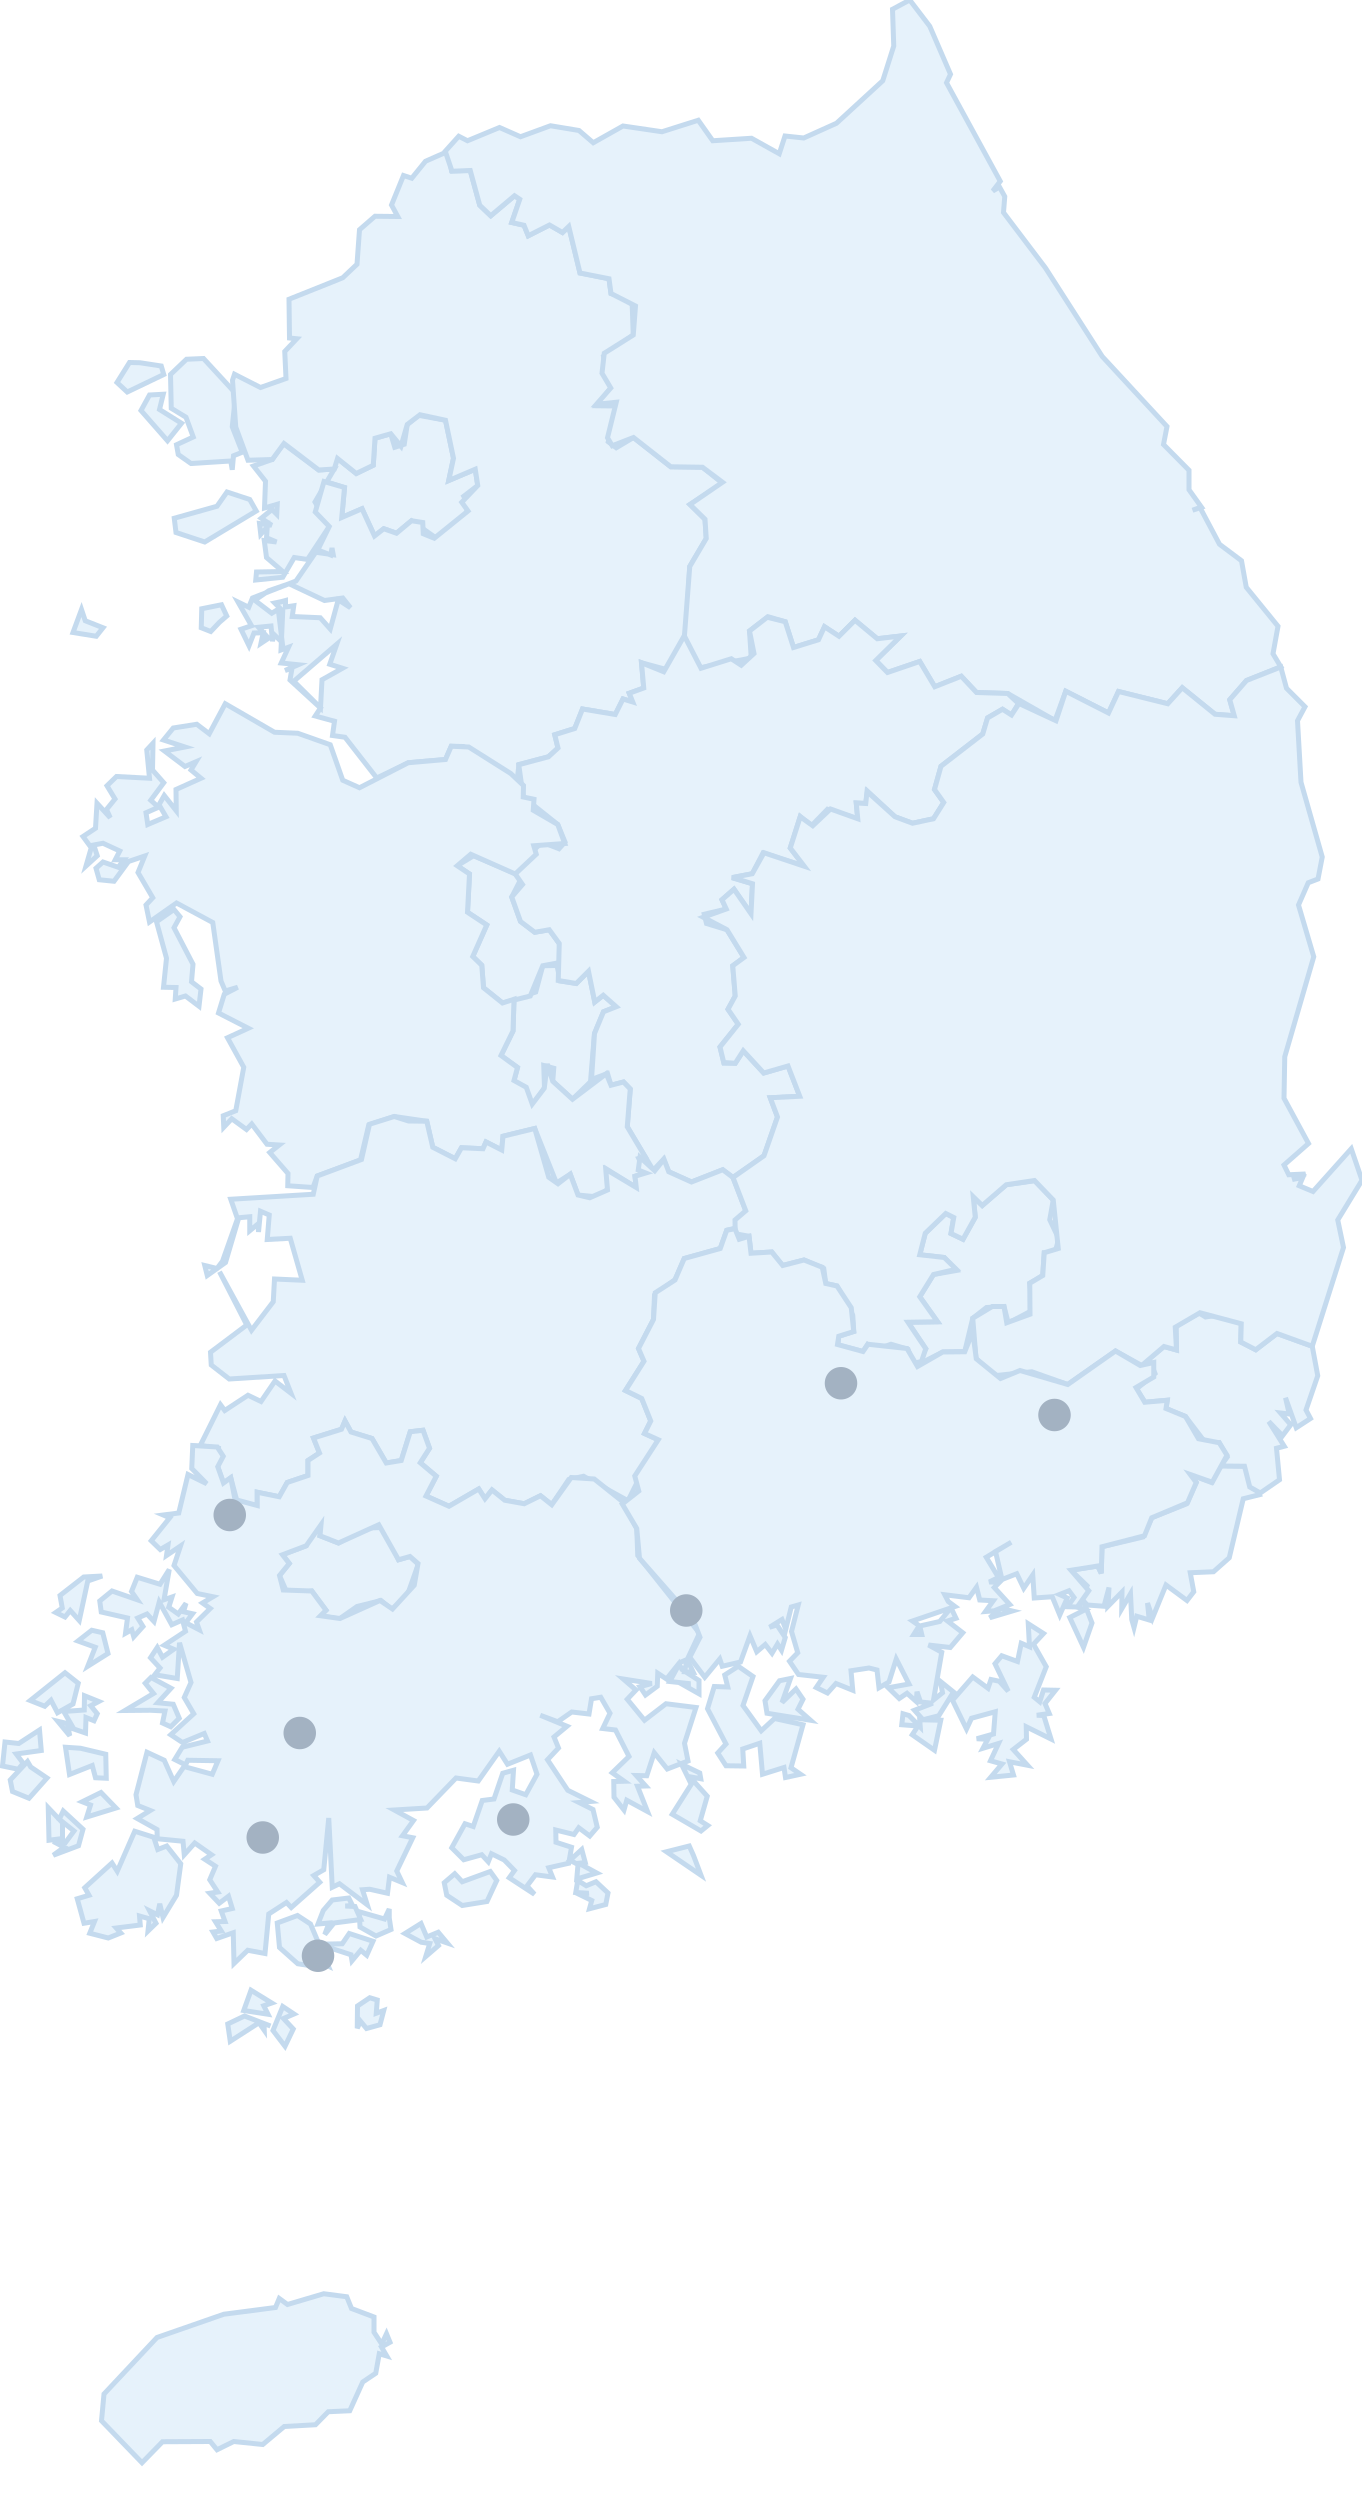
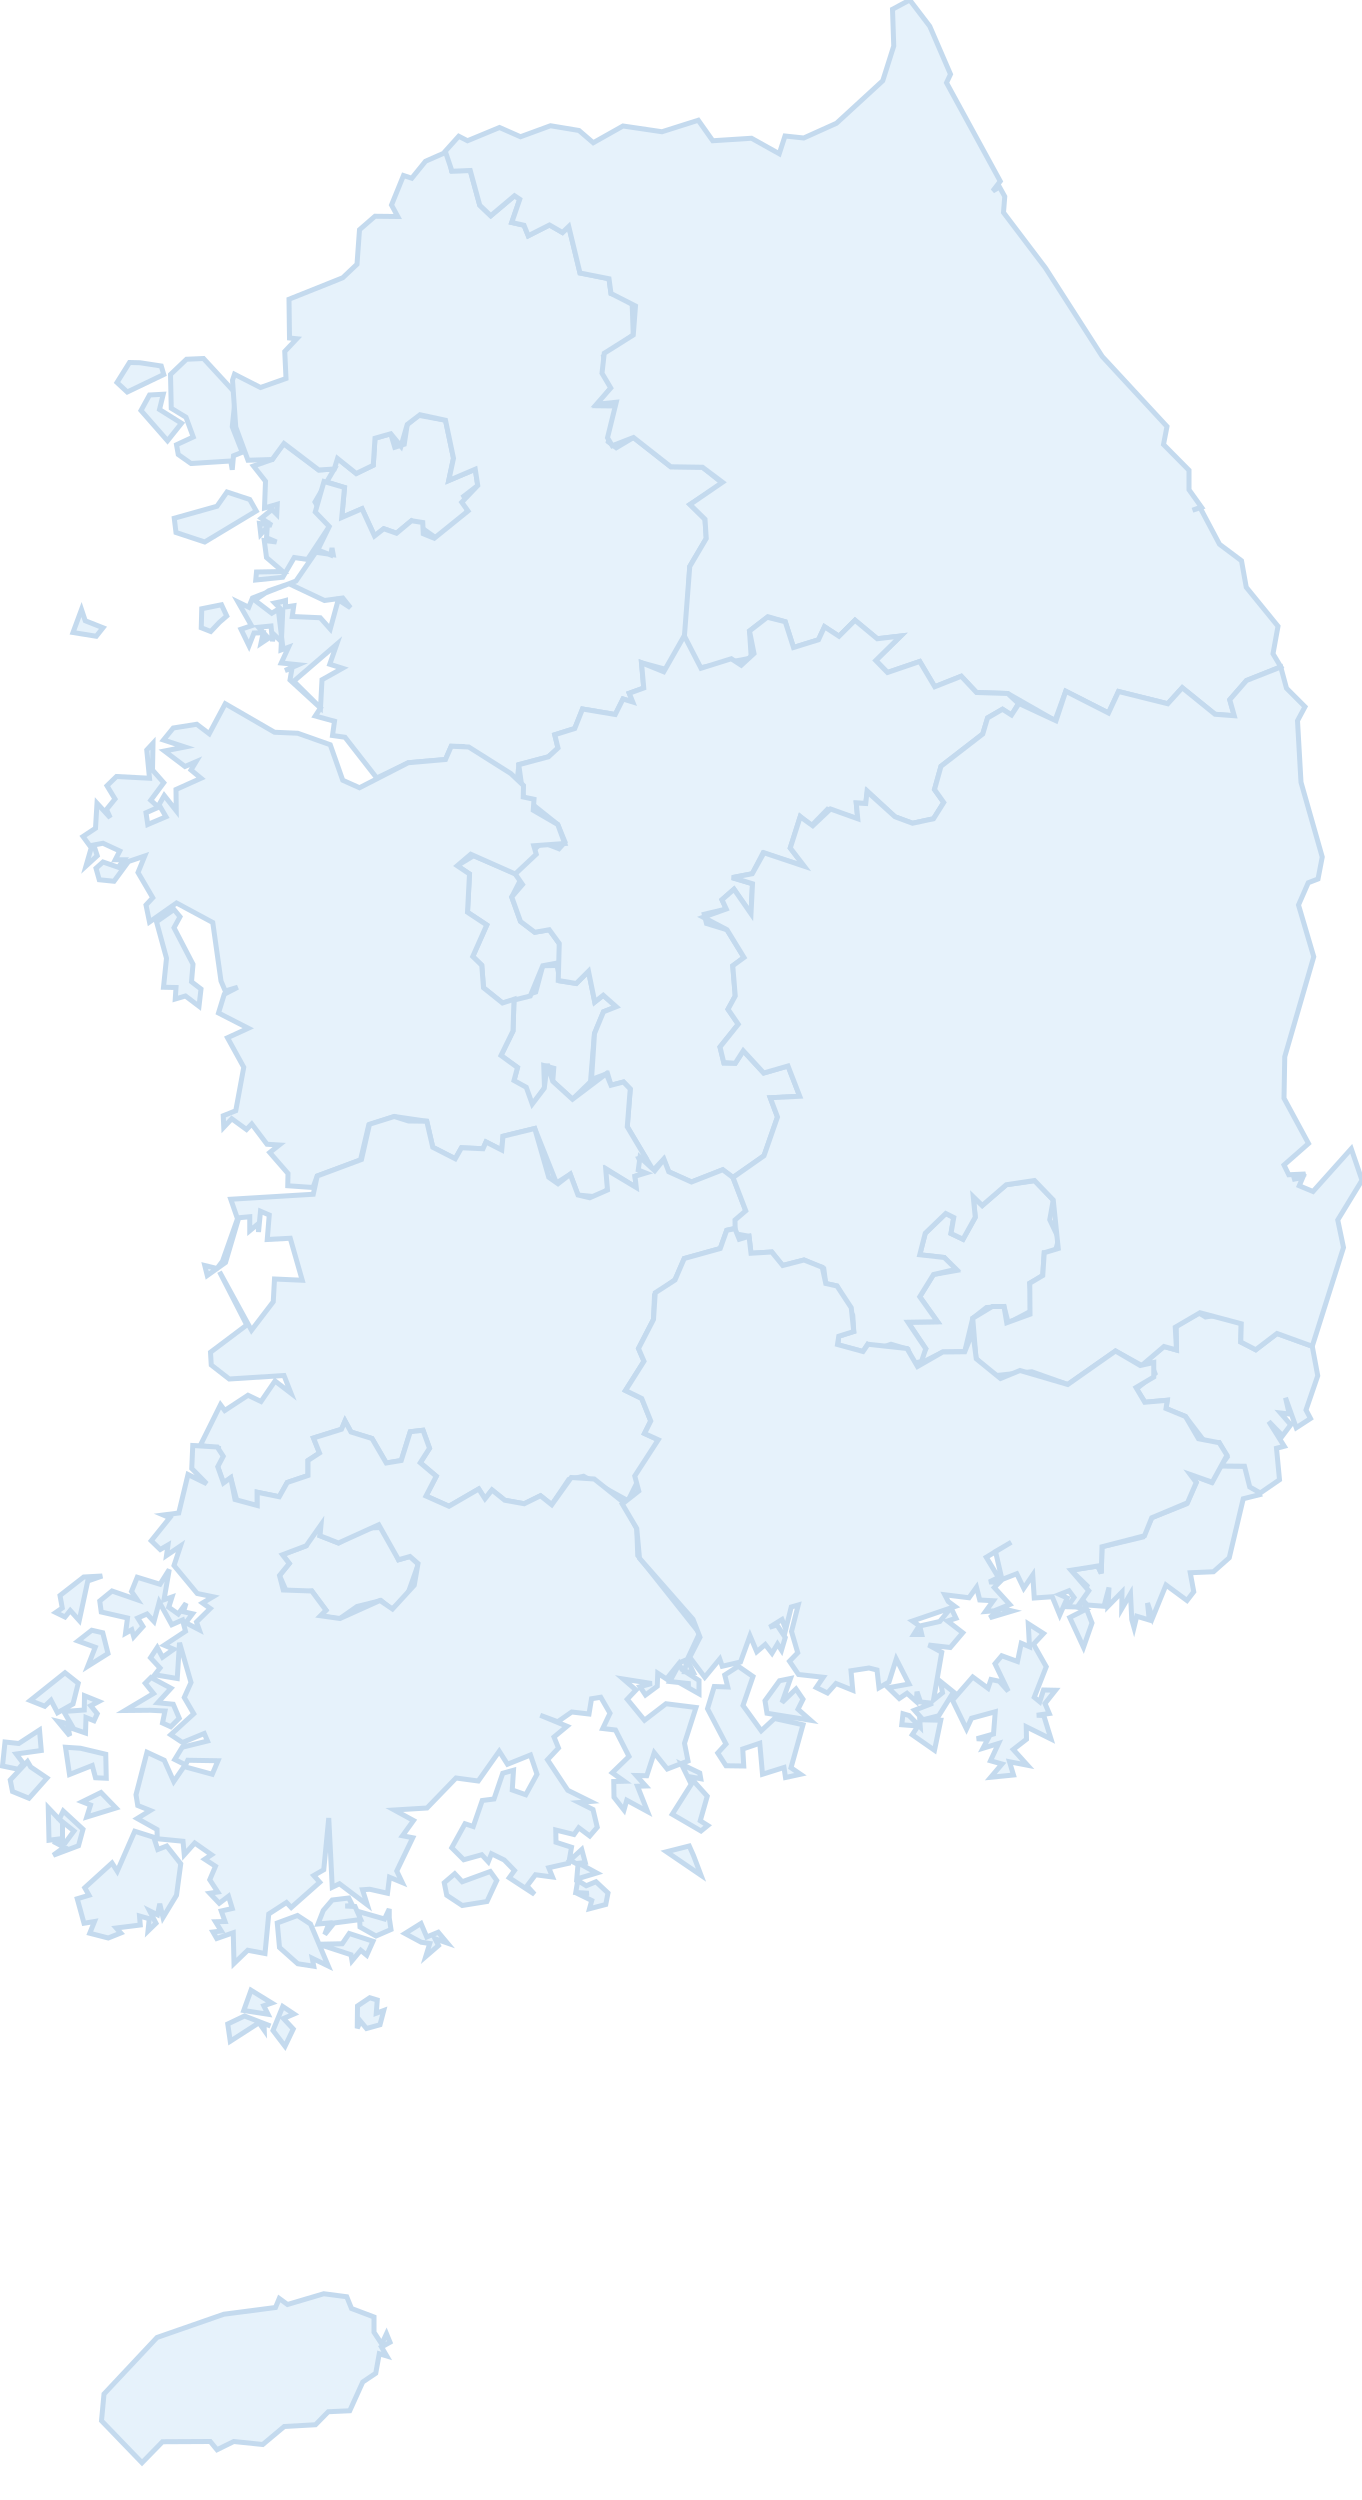
<svg xmlns="http://www.w3.org/2000/svg" viewBox="0 0 544.8 1000.0">
  <path d="M167.3 166.1L178.2 168.1 181.4 183.3 179.5 192.2 190.1 187.7 191.1 194.2 185.5 198.5 187.8 202.4 185.7 206.6 174.3 215.1 164.6 208.3 158.6 213.3 153.5 211.5 149.8 214.4 144.8 203.5 136.7 207.0 137.8 195.0 129.4 192.4 135.0 183.4 142.5 189.4 149.3 186.1 150.0 175.3 156.3 173.5 157.9 178.9 161.7 177.7 162.9 169.8 167.3 166.1Z" fill="#E6F2FB" stroke="#C4DAEE" stroke-width="2" />
  <path d="M433.4 640.5L436.8 649.2 433.4 658.9 427.9 647.0 434.0 643.9 430.9 642.8 433.4 640.5ZM452.7 647.8L452.2 637.5 448.7 643.5 448.8 636.8 443.2 642.5 443.6 635.0 441.6 642.5 434.9 642.0 432.3 639.2 434.8 634.3 428.4 628.1 439.1 626.4 440.5 629.3 440.8 618.7 457.2 614.8 460.7 607.1 474.7 601.5 478.5 593.0 476.1 589.8 484.6 593.0 488.0 586.2 497.8 586.5 503.7 597.9 497.3 599.5 491.7 623.1 485.4 628.7 476.1 629.1 477.5 636.7 474.8 640.2 466.4 634.0 461.0 647.2 459.0 641.2 459.7 648.0 454.7 646.5 453.6 651.0 452.7 647.8Z" fill="#E6F2FB" stroke="#C4DAEE" stroke-width="2" />
  <path d="M413.9 472.3L421.3 480.0 419.9 487.9 423.5 495.5 422.0 501.0 417.7 501.1 417.1 510.2 411.9 513.3 413.2 524.0 403.3 529.2 401.6 522.6 394.6 523.0 389.1 527.3 385.9 540.6 377.1 540.8 366.3 546.3 370.3 539.5 363.2 528.9 375.0 528.7 367.9 518.7 373.4 509.8 382.5 508.2 377.7 503.0 367.9 501.9 370.1 493.3 378.3 485.4 381.5 487.0 380.4 493.4 385.2 495.7 390.1 486.9 389.3 478.7 392.9 482.2 402.5 473.9 413.9 472.3Z" fill="#E6F2FB" stroke="#C4DAEE" stroke-width="2" />
  <path d="M32.6 243.8L34.1 248.3 41.2 251.1 38.5 254.5 29.2 253.0 32.6 243.8ZM87.8 248.9L84.3 252.6 80.5 251.1 80.7 243.5 88.6 241.9 90.7 246.4 87.8 248.9ZM90.8 196.8L99.9 199.8 102.5 204.4 81.9 216.8 70.4 213.0 69.7 207.3 86.8 202.5 90.8 196.8ZM113.3 177.4L127.5 188.0 133.7 187.6 126.0 200.8 131.7 210.6 123.0 223.8 117.7 223.0 113.1 230.9 102.3 232.0 102.6 228.8 113.1 228.6 106.6 223.0 105.7 216.2 110.6 216.8 106.6 215.1 106.9 210.8 104.3 213.7 103.8 209.4 108.7 210.1 104.5 207.3 108.8 203.8 110.7 205.7 110.9 201.7 105.8 203.2 106.2 192.5 101.4 186.4 108.9 183.8 113.3 177.4ZM65.3 157.7L63.8 163.8 72.6 169.3 67.0 176.3 56.4 164.2 59.8 158.0 65.3 157.7ZM56.0 145.1L64.5 146.4 65.5 149.8 50.9 156.8 46.8 153.0 51.8 145.0 56.0 145.1ZM81.4 143.4L94.3 157.4 92.9 170.7 96.9 180.9 93.4 182.3 92.9 187.9 92.3 184.4 76.4 185.4 71.3 181.8 70.6 177.9 77.3 174.8 74.4 166.9 68.5 163.3 68.2 149.8 74.6 143.7 81.4 143.4Z" fill="#E6F2FB" stroke="#C4DAEE" stroke-width="2" />
  <path d="M129.2 610.2L128.0 614.3 135.4 617.2 146.3 611.2 153.6 611.0 159.4 623.9 164.0 622.6 167.3 625.7 162.4 639.6 156.6 643.7 152.4 640.2 142.8 642.6 135.7 647.6 128.2 646.3 130.4 644.1 124.7 636.4 115.1 637.8 111.8 630.2 115.7 625.4 113.0 621.9 122.5 618.3 125.3 610.9 129.2 610.2Z" fill="#E6F2FB" stroke="#C4DAEE" stroke-width="2" />
  <path d="M222.8 386.2L224.1 392.4 230.5 393.4 235.4 388.5 237.9 400.8 241.3 398.1 246.5 402.7 241.4 404.7 237.8 413.4 236.2 432.7 229.0 439.7 221.1 432.5 221.5 427.3 217.5 426.2 217.8 435.1 213.3 441.8 205.6 432.2 207.0 427.0 200.4 422.2 205.2 412.4 205.6 399.7 214.3 396.8 217.1 386.3 222.8 386.2Z" fill="#E6F2FB" stroke="#C4DAEE" stroke-width="2" />
  <path d="M482.2 526.8L489.2 525.7 496.5 529.5 496.3 536.8 502.3 539.9 510.8 533.4 524.9 538.5 527.1 550.3 522.4 564.0 524.2 567.4 518.5 571.1 514.2 559.1 515.7 565.6 512.2 565.2 516.3 569.9 513.0 574.3 507.5 568.6 513.7 578.5 510.6 579.3 511.8 591.9 504.1 597.2 499.9 594.8 497.8 586.5 488.3 586.4 490.9 582.8 487.7 577.1 483.1 578.3 474.2 566.6 466.4 563.4 466.9 560.1 458.0 560.9 454.6 555.6 462.0 549.4 459.6 543.5 465.6 538.6 470.6 540.0 470.5 530.4 479.6 525.2 482.2 526.8Z" fill="#E6F2FB" stroke="#C4DAEE" stroke-width="2" />
  <path d="M189.4 342.3L208.9 350.6 204.7 358.8 208.2 368.5 213.9 372.9 219.7 371.9 223.7 377.4 224.5 384.9 217.1 386.3 212.1 398.4 201.0 401.2 193.4 395.1 192.7 386.1 189.1 382.6 194.7 370.0 187.0 364.9 187.8 349.6 182.9 346.3 189.4 342.3Z" fill="#E6F2FB" stroke="#C4DAEE" stroke-width="2" />
  <path d="M126.1 286.4L128.2 283.2 116.0 272.0 116.8 267.3 114.0 268.2 119.3 265.9 112.5 265.2 115.4 258.9 112.4 260.0 113.1 244.4 109.9 241.2 114.2 240.3 109.4 241.5 114.2 240.2 114.2 242.8 117.5 242.3 116.9 246.6 128.1 247.1 132.1 251.6 135.3 239.9 140.2 243.1 137.1 239.2 129.8 240.2 115.6 233.5 107.5 236.3 101.9 240.1 108.7 245.3 111.3 243.7 112.9 257.0 109.5 253.7 109.0 256.5 108.4 250.4 103.4 250.9 107.4 255.3 104.4 257.3 105.3 253.1 101.6 253.2 99.6 258.3 96.4 251.7 100.6 250.3 95.2 240.8 99.5 242.9 101.0 239.2 118.4 232.4 126.3 220.9 133.3 221.9 132.8 219.2 132.3 222.0 127.1 220.0 131.7 210.6 126.1 204.8 129.6 192.6 137.8 195.0 136.7 207.0 144.8 203.5 149.8 214.4 153.5 211.5 158.6 213.3 164.6 208.3 169.1 209.0 169.3 213.5 173.7 215.3 187.2 204.4 184.7 200.9 191.1 194.2 190.1 187.7 179.5 192.2 181.4 183.3 178.2 168.1 168.0 165.9 162.9 169.8 160.4 178.5 156.3 173.5 150.0 175.3 149.3 186.1 142.5 189.4 135.0 183.4 133.7 187.6 127.5 188.0 113.6 177.4 108.9 183.8 99.2 184.1 94.3 170.8 93.0 152.1 93.8 149.7 104.2 155.0 114.4 151.4 113.9 140.6 118.7 135.5 115.8 135.2 115.6 119.7 137.1 111.1 142.8 105.7 143.8 91.9 150.0 86.5 159.1 86.6 156.6 82.0 161.4 70.2 164.7 71.3 170.2 64.5 179.3 60.5 180.6 68.3 188.1 68.2 191.9 82.1 196.3 86.3 205.8 78.3 207.9 79.7 204.7 89.0 209.6 90.1 211.3 94.3 219.8 90.0 225.0 93.0 227.5 90.6 232.0 109.2 243.6 111.5 244.4 117.4 252.8 119.7 253.3 134.0 241.4 142.5 244.3 155.2 238.7 162.3 246.8 162.4 243.3 176.7 246.5 179.1 253.4 175.0 268.3 186.7 281.0 186.9 289.0 193.3 276.0 201.8 282.0 207.7 282.5 215.4 275.9 226.6 274.4 253.6 266.5 267.8 256.6 265.1 257.5 275.2 251.7 277.3 253.1 280.8 249.2 279.6 246.1 285.8 233.0 283.6 229.9 291.4 221.9 293.9 223.2 299.2 219.4 302.7 207.6 305.8 206.8 312.5 185.3 298.6 180.5 298.5 178.2 303.8 163.3 305.1 150.7 311.2 138.0 294.9 133.0 294.2 133.8 288.5 126.1 286.4ZM128.2 283.1L128.8 271.9 137.0 267.3 131.9 265.7 134.7 257.7 117.5 272.5 128.2 283.1Z" fill="#E6F2FB" stroke="#C4DAEE" stroke-width="2" />
  <path d="M418.2 107.2L440.9 142.6 466.8 170.6 465.4 177.8 475.6 188.1 475.6 195.9 480.6 202.9 477.0 204.1 480.0 203.0 487.8 217.7 496.6 224.3 498.5 234.9 511.2 250.5 509.2 261.5 512.3 266.7 498.6 272.2 491.9 279.9 493.7 286.3 486.0 285.7 472.9 275.1 467.1 281.5 447.4 276.6 443.4 285.2 426.3 276.5 422.0 288.2 403.1 277.4 390.6 277.0 384.5 270.5 373.9 274.7 367.9 264.6 355.0 269.0 350.3 264.2 360.3 254.4 350.9 255.5 342.0 248.1 335.6 254.5 329.8 250.7 327.4 255.9 317.4 259.0 314.1 248.7 307.2 246.7 299.8 252.4 300.5 263.2 280.1 267.1 273.7 255.2 275.9 226.6 282.5 215.4 282.0 207.7 276.0 201.8 289.0 192.9 281.0 186.9 268.3 186.7 253.4 175.0 244.9 178.3 243.0 175.1 246.5 160.9 238.6 161.7 244.3 155.2 240.8 149.3 241.7 141.3 253.3 134.0 254.2 122.4 244.4 117.4 243.6 111.5 232.0 109.2 227.5 90.6 225.0 93.0 219.8 90.0 211.3 94.3 209.6 90.1 204.7 89.0 207.9 79.7 205.8 78.3 196.3 86.3 191.9 82.1 188.1 68.2 180.8 68.5 178.1 60.5 183.5 54.5 187.0 56.3 199.8 51.0 208.2 54.7 220.2 50.3 231.6 52.2 237.3 57.1 249.2 50.4 264.8 52.7 279.3 48.1 285.1 56.3 300.6 55.3 311.7 61.5 314.0 54.4 321.5 55.2 334.6 49.3 353.1 32.3 357.5 18.4 357.0 3.7 363.9 0.0 371.9 10.5 380.2 29.7 378.6 33.1 400.1 72.5 397.1 76.4 399.8 74.8 401.9 78.6 401.4 85.0 418.2 107.2Z" fill="#E6F2FB" stroke="#C4DAEE" stroke-width="2" />
  <path d="M209.8 343.4L216.9 336.9 223.6 339.5 226.0 336.8 223.1 329.8 209.3 318.8 207.5 305.9 219.4 302.7 223.2 299.2 221.9 293.9 229.9 291.4 233.0 283.6 246.1 285.8 249.2 279.6 253.1 280.8 251.7 277.3 257.5 275.2 256.6 265.1 265.5 268.7 273.7 254.3 280.4 267.3 292.5 263.5 296.5 266.1 301.6 261.4 299.8 252.4 306.9 246.9 314.1 248.7 317.4 259.0 327.4 255.9 329.8 250.7 335.6 254.5 342.0 248.1 350.9 255.5 360.3 254.4 350.3 264.2 355.0 269.0 367.9 264.6 373.9 274.7 384.5 270.5 390.6 277.0 403.1 277.4 407.4 281.4 404.6 286.0 401.0 283.7 395.1 287.1 393.1 293.6 376.4 306.5 373.8 315.8 377.5 321.0 373.4 327.5 365.0 329.3 358.0 326.7 347.0 316.5 346.3 321.4 342.5 321.2 343.1 327.5 331.0 323.7 324.6 330.3 320.1 326.6 316.1 339.2 321.7 346.5 305.2 341.2 300.9 349.5 292.8 351.1 301.0 353.5 300.4 365.5 293.6 355.7 288.8 359.9 290.5 363.6 281.7 365.7 282.6 369.4 290.8 371.9 297.6 383.0 293.1 386.3 294.1 398.4 291.2 403.7 295.3 409.7 288.0 418.8 289.6 425.3 294.1 425.3 297.3 420.3 305.5 429.2 315.2 426.4 319.9 438.5 308.1 439.1 311.0 446.8 305.6 462.3 293.2 471.0 289.1 467.9 276.6 472.8 267.5 468.7 265.4 463.7 261.3 468.1 250.9 450.7 252.1 435.6 249.4 432.8 244.4 434.1 243.0 429.4 236.6 431.8 237.8 413.4 241.4 404.7 246.5 402.7 241.3 398.1 237.9 400.8 235.4 388.5 230.5 393.4 223.3 392.2 223.7 377.4 219.7 371.9 213.9 372.9 208.2 368.6 204.7 358.8 209.0 353.8 206.1 349.6 209.8 343.4Z" fill="#E6F2FB" stroke="#C4DAEE" stroke-width="2" />
  <path d="M72.0 366.7L69.6 371.1 77.2 385.7 76.6 392.7 80.4 395.6 79.6 402.5 74.2 398.4 70.1 399.6 70.4 395.0 65.4 394.9 66.6 383.3 62.6 368.7 69.6 363.8 72.0 366.7ZM119.1 293.3L132.1 297.9 137.1 312.1 143.8 315.1 163.3 305.1 178.2 303.8 180.5 298.5 187.5 298.8 204.3 309.4 209.4 314.2 209.3 318.8 213.6 319.7 213.3 324.1 223.1 329.8 225.9 337.4 213.5 338.3 214.5 341.7 206.1 349.6 188.3 341.7 182.9 346.3 187.8 349.6 187.0 364.9 194.7 370.0 189.1 382.6 192.7 386.1 193.4 395.1 201.0 401.2 205.6 399.7 205.2 412.4 200.4 422.2 207.0 427.0 205.6 432.2 210.5 434.9 212.9 441.6 217.7 435.3 218.9 425.6 221.1 432.5 229.0 439.7 242.5 429.5 244.4 434.1 249.4 432.8 252.1 435.6 250.9 450.7 258.1 462.8 255.5 463.4 258.3 469.2 254.0 470.5 254.5 475.0 242.7 467.7 243.1 475.7 239.0 478.8 231.2 478.0 228.1 469.7 222.6 473.2 213.9 451.4 201.2 454.5 200.7 460.0 194.4 456.8 193.2 459.5 184.6 459.1 182.1 463.5 173.1 458.9 170.7 448.5 157.7 446.6 147.5 450.0 144.2 464.0 126.9 470.4 125.2 475.0 115.1 474.3 115.2 469.4 107.9 461.0 111.7 458.0 106.8 457.7 100.7 449.6 98.6 451.8 92.7 447.5 89.5 450.9 89.3 446.3 94.3 444.3 97.5 426.9 91.0 415.1 99.3 411.3 87.4 405.2 89.7 397.7 95.1 394.9 90.1 396.4 88.4 392.4 85.1 369.0 70.6 361.2 59.8 368.8 58.4 362.0 61.1 359.1 55.2 349.0 57.9 342.4 51.4 344.6 45.6 352.5 39.7 351.9 38.4 347.3 41.2 344.8 47.3 346.9 49.6 343.9 46.1 343.9 47.9 340.4 41.2 337.3 37.5 338.0 38.9 342.3 34.4 346.4 36.5 339.1 33.2 334.6 38.2 331.3 38.8 321.3 44.1 327.1 42.6 323.8 46.0 319.6 42.8 314.3 46.6 310.6 59.8 311.3 58.7 300.0 61.2 297.3 61.0 308.0 65.5 313.1 60.3 320.1 63.4 322.9 58.4 325.1 59.1 329.8 66.4 326.7 63.6 321.9 65.7 318.2 70.5 324.3 70.4 315.8 80.4 311.3 76.4 308.0 78.4 304.7 74.0 306.6 65.8 300.4 74.0 298.8 65.4 296.0 69.3 291.2 78.7 289.7 83.7 293.5 90.1 281.5 109.8 292.9 119.1 293.3Z" fill="#E6F2FB" stroke="#C4DAEE" stroke-width="2" />
  <path d="M163.4 448.4L170.7 448.5 173.1 458.9 182.1 463.5 184.6 459.1 193.2 459.5 194.4 456.8 200.7 460.0 201.2 454.5 213.9 451.4 219.5 470.9 223.2 473.5 228.1 469.7 231.2 478.0 235.9 479.1 243.0 476.0 242.3 467.7 254.5 475.0 254.0 470.5 258.3 469.2 255.3 468.0 256.0 462.9 261.9 468.3 265.6 463.7 267.5 468.7 276.6 472.8 289.1 467.9 293.2 471.0 298.3 484.3 294.8 491.1 290.7 492.1 288.1 499.4 273.7 503.4 270.0 511.9 261.8 518.0 261.4 527.8 255.4 539.4 257.6 544.5 250.2 556.2 256.7 559.4 260.3 568.4 257.8 573.4 263.3 575.9 251.2 600.3 233.4 590.5 227.5 591.8 220.7 601.9 216.2 598.3 209.7 601.5 201.9 600.1 196.8 596.0 194.0 599.5 191.5 595.6 179.6 602.5 170.4 598.4 174.5 590.5 168.1 585.1 171.8 579.3 169.2 572.1 164.1 572.7 160.5 584.2 154.5 585.2 148.8 575.4 140.4 572.8 138.0 568.4 136.6 571.7 125.4 575.2 127.8 581.2 123.2 584.2 123.2 590.2 114.9 593.0 111.7 598.7 102.9 596.9 102.9 602.2 94.9 600.9 92.3 591.1 89.4 593.2 87.1 586.7 87.4 579.3 80.1 578.2 88.2 561.9 89.9 564.2 99.2 558.1 104.4 560.6 110.0 552.4 116.4 557.3 113.6 550.2 91.7 551.6 84.5 546.0 84.2 540.9 98.7 530.0 87.8 508.7 100.6 532.1 109.3 520.7 109.8 511.6 120.9 512.1 116.1 495.3 106.9 495.8 107.7 486.0 104.2 484.5 103.4 492.8 103.3 489.5 99.9 492.3 99.9 486.7 95.5 487.1 90.2 505.0 82.9 510.2 81.9 506.2 86.8 507.4 89.0 504.5 95.0 487.5 92.3 479.7 125.3 477.7 126.9 470.4 144.6 463.8 147.8 449.7 157.7 446.6 163.4 448.4Z" fill="#E6F2FB" stroke="#C4DAEE" stroke-width="2" />
  <path d="M97.8 806.4L108.2 810.4 105.6 809.4 105.7 812.1 103.6 809.1 92.1 816.5 91.1 809.6 97.8 806.4ZM113.1 802.6L117.6 805.6 113.4 807.4 117.3 811.6 114.0 818.5 109.2 812.2 113.1 802.6ZM147.9 799.1L150.9 800.0 150.5 805.3 153.5 804.2 152.0 809.9 146.6 811.4 144.2 808.5 142.9 811.3 143.0 802.4 147.9 799.1ZM100.4 796.1L108.7 801.2 105.5 802.3 107.2 805.7 97.5 804.2 100.4 796.1ZM140.4 781.9L127.5 777.7 136.9 777.5 139.7 773.4 149.2 776.5 146.7 782.1 144.3 780.1 140.8 784.3 140.4 781.9ZM168.5 776.9L162.0 773.4 168.4 769.4 170.7 774.8 175.3 772.9 178.9 777.2 174.0 775.5 175.4 778.2 170.3 782.6 171.9 777.4 168.5 776.9ZM119.0 766.2L124.2 769.6 131.3 786.4 124.9 783.3 125.5 786.5 119.1 785.5 111.8 779.0 110.9 769.2 119.0 766.2ZM155.7 767.2L156.4 771.8 150.4 774.4 144.0 770.8 143.7 764.7 153.8 767.6 155.7 763.6 155.7 767.2ZM139.5 759.2L141.0 762.2 138.1 762.4 142.0 762.6 144.3 767.8 133.6 769.2 129.9 773.8 131.6 769.2 127.2 769.6 129.3 764.2 132.9 760.0 139.5 759.2ZM234.5 754.3L238.4 752.7 243.2 757.2 242.3 761.8 235.8 763.5 236.7 760.2 232.2 758.0 235.5 757.3 230.3 757.0 231.1 752.2 234.5 754.3ZM196.1 748.6L198.7 752.2 194.8 760.6 184.9 762.2 178.7 758.1 177.7 753.1 181.9 749.5 184.9 752.7 196.1 748.6ZM232.7 739.8L234.1 745.0 231.5 745.3 238.7 749.2 230.7 751.6 231.2 745.8 228.0 744.1 232.7 739.8ZM277.4 742.2L280.4 750.1 266.6 740.7 275.7 738.4 277.4 742.2ZM53.9 732.5L61.5 734.9 63.1 739.8 66.7 738.4 72.3 745.5 70.6 758.1 65.2 767.0 63.9 761.5 63.0 765.9 59.8 764.3 62.4 769.3 59.2 772.4 59.7 767.5 55.8 766.4 56.1 770.0 46.5 771.2 48.3 773.2 43.3 775.2 35.9 773.3 37.8 768.6 33.6 769.3 30.9 759.5 35.6 758.1 33.9 755.1 44.8 745.2 46.9 748.5 53.9 732.5ZM25.3 724.4L33.2 731.7 31.4 738.3 21.3 742.1 25.7 738.9 21.3 736.6 26.2 737.0 29.6 732.4 23.7 727.7 25.3 724.4ZM19.3 723.1L25.0 729.1 25.0 735.4 19.6 736.1 19.3 723.1ZM40.4 717.0L46.4 723.2 34.7 726.8 36.2 722.0 32.9 720.7 40.4 717.0ZM279.9 709.2L280.3 711.5 275.9 710.7 282.9 718.5 280.1 728.3 283.1 730.2 280.4 732.4 268.9 725.7 276.5 713.7 272.6 705.7 279.9 709.2ZM12.3 706.8L18.8 711.2 11.6 719.3 5.0 716.6 4.1 712.0 11.0 704.6 12.3 706.8ZM32.2 699.3L42.3 701.7 42.5 711.3 38.2 711.1 36.9 706.2 27.8 709.8 26.2 698.9 32.2 699.3ZM15.8 692.0L16.5 700.2 6.5 701.6 9.3 705.3 7.3 707.7 1.0 706.4 2.0 696.8 7.5 697.4 15.8 692.0ZM33.8 678.3L39.5 680.6 36.3 682.3 38.9 685.5 37.6 688.3 34.4 687.0 34.2 693.2 27.2 690.8 27.9 694.3 23.1 688.5 28.5 689.8 25.5 684.6 33.7 684.0 33.8 678.3ZM60.1 684.1L50.0 684.2 61.4 677.4 58.1 673.3 60.4 671.0 68.4 675.3 63.1 681.1 69.3 681.7 71.7 687.3 68.3 690.7 65.0 689.2 66.0 684.4 60.1 684.1ZM26.0 669.1L31.3 673.3 29.2 681.6 23.0 685.1 20.4 680.1 17.9 682.5 12.1 680.2 26.0 669.1ZM272.8 667.8L279.6 672.2 279.6 677.5 273.4 674.0 276.2 673.5 267.9 672.6 271.7 665.6 272.8 667.8ZM36.7 652.1L41.1 653.1 43.2 661.4 35.1 666.5 38.1 658.9 31.2 656.4 36.7 652.1ZM24.9 643.2L24.0 638.2 33.5 630.8 40.9 630.4 35.1 632.4 31.7 648.2 28.1 644.2 26.0 646.8 22.3 645.0 24.9 643.2ZM147.9 755.7L145.0 755.9 146.9 761.9 135.8 753.5 132.9 754.9 131.5 727.2 129.5 747.9 125.5 750.2 127.9 752.9 116.5 763.0 114.6 761.0 107.5 765.6 106.0 781.4 99.1 780.1 93.6 785.4 93.3 773.1 86.7 775.4 85.2 772.8 88.5 772.4 86.2 768.7 90.0 768.6 88.5 764.4 92.9 763.4 91.4 758.5 87.7 761.3 83.9 757.3 87.1 756.8 83.9 751.9 86.2 746.5 81.9 743.7 84.6 741.9 77.9 737.2 73.7 741.9 73.2 736.5 62.9 735.5 62.8 731.8 54.9 727.4 60.1 724.2 55.1 722.2 54.4 717.9 58.8 700.9 65.7 704.1 69.5 712.6 74.1 705.9 69.9 703.8 72.9 698.9 83.0 696.4 81.7 693.4 73.0 697.0 68.3 693.9 77.5 685.5 73.7 679.0 76.4 673.0 71.8 657.1 70.9 671.4 61.9 669.9 64.0 667.2 60.2 663.1 62.9 659.0 65.0 662.9 69.5 659.7 65.7 658.1 74.2 652.5 73.0 648.0 68.7 649.9 63.7 640.8 61.6 648.6 58.8 645.6 55.1 647.2 57.2 650.6 53.5 654.7 52.7 651.9 50.2 653.3 51.0 647.2 40.5 644.8 39.9 640.4 44.8 636.4 54.9 639.9 52.6 636.6 54.9 630.9 64.0 633.7 67.7 627.8 65.6 639.9 68.8 638.8 67.5 642.9 71.3 645.6 74.4 641.3 73.4 644.7 77.0 645.5 74.3 649.1 79.7 651.9 78.6 648.8 84.1 643.4 81.0 641.2 85.2 638.7 78.9 637.4 69.6 626.2 72.2 618.4 66.6 622.2 67.2 618.0 64.1 619.8 60.5 616.3 67.9 607.1 65.3 606.0 71.5 605.2 75.2 589.8 82.7 593.5 76.7 587.4 77.1 578.2 86.9 578.8 89.3 582.5 87.1 586.7 89.4 593.2 92.3 591.1 94.0 599.8 102.9 602.2 102.9 596.9 111.7 598.7 114.9 593.0 123.2 590.2 123.2 584.2 127.8 581.2 125.4 575.2 136.6 571.7 138.0 568.4 140.4 572.8 148.8 575.4 154.5 585.2 160.5 584.2 164.1 572.7 169.2 572.1 171.8 579.3 168.1 585.1 174.5 590.5 170.4 598.4 179.6 602.5 191.5 595.6 194.0 599.5 196.8 596.0 201.9 600.1 209.7 601.5 216.2 598.3 220.7 601.9 228.5 591.0 237.7 591.6 249.1 600.7 254.7 611.4 255.1 622.2 279.8 653.3 274.9 663.8 277.3 668.9 273.8 668.7 274.8 663.8 271.8 665.1 266.6 671.6 263.1 669.3 262.9 674.5 258.2 678.0 256.0 674.7 260.7 673.4 249.3 671.6 254.4 676.0 250.9 679.7 257.8 688.1 266.4 681.5 278.4 683.0 273.8 697.3 275.2 704.4 266.9 707.6 261.7 701.1 258.7 710.3 254.5 710.2 258.3 714.4 255.0 714.5 259.0 724.6 250.7 720.1 249.6 724.0 245.6 718.9 245.5 712.6 249.7 712.5 244.9 709.1 251.6 702.6 246.2 692.0 241.1 691.4 244.0 685.3 240.3 678.9 236.6 679.5 235.6 685.6 228.7 684.8 223.1 688.7 216.1 686.1 226.8 690.5 221.6 694.8 223.4 699.2 219.0 703.9 227.1 716.1 236.2 720.6 231.6 721.0 237.2 723.8 238.9 730.9 235.9 734.4 231.5 731.1 229.6 733.8 222.3 732.0 222.4 736.9 228.6 738.9 227.5 745.3 219.5 747.1 221.0 750.8 214.2 749.9 210.8 754.4 213.8 757.7 203.7 751.1 205.8 748.2 201.7 744.0 196.6 741.5 195.3 744.7 192.7 741.9 185.5 743.9 180.7 739.1 186.0 729.5 189.3 730.6 192.9 720.2 197.6 719.6 201.1 709.3 205.4 708.1 204.9 716.0 210.3 717.9 214.8 709.7 212.2 702.0 203.0 705.7 199.7 700.5 191.3 712.4 182.4 711.2 170.8 723.2 157.7 724.0 165.4 728.2 161.0 734.3 165.1 735.1 158.7 748.4 160.9 753.0 155.8 750.9 155.0 757.3 147.9 755.7ZM87.2 704.3L75.1 704.1 73.9 706.7 84.9 709.7 87.2 704.3ZM136.0 647.4L152.0 640.2 157.0 643.6 165.7 634.1 167.2 625.4 164.0 622.6 159.4 623.9 151.5 609.9 135.4 617.2 128.0 614.3 128.4 609.9 122.5 618.3 113.0 621.9 115.7 625.4 111.8 630.2 113.3 636.0 124.7 636.4 130.4 644.1 128.2 646.3 136.0 647.4Z" fill="#E6F2FB" stroke="#C4DAEE" stroke-width="2" />
  <path d="M520.4 312.9L528.9 342.8 527.2 351.6 523.3 353.1 519.4 362.0 525.5 382.7 513.9 422.7 513.6 439.3 523.4 457.4 513.6 466.0 515.5 469.9 522.2 469.6 516.9 471.8 521.1 471.0 519.7 474.3 525.2 476.6 540.5 459.5 544.8 472.1 535.1 488.0 537.4 499.0 524.9 538.5 510.8 533.4 502.3 539.9 496.3 536.8 496.5 529.5 480.0 525.1 470.1 530.9 470.6 540.0 465.6 538.6 456.7 546.2 446.2 540.4 427.1 553.8 412.7 548.7 397.5 550.3 390.4 543.4 389.1 527.3 396.9 522.6 401.6 522.6 402.7 529.1 412.0 525.7 411.9 513.3 417.1 510.2 417.7 501.1 423.3 499.4 421.3 480.0 413.8 472.2 402.5 473.9 392.9 482.2 389.3 478.7 390.1 486.9 385.2 495.7 380.4 493.4 381.5 487.0 378.3 485.4 370.1 493.3 367.9 501.9 377.7 503.0 382.5 507.7 373.4 509.8 367.9 518.7 375.0 528.7 363.2 528.9 370.3 539.5 368.6 544.6 365.1 545.4 363.2 539.7 356.4 537.7 350.0 540.0 347.0 537.8 345.2 540.6 335.2 538.0 335.5 534.5 341.5 532.6 341.1 526.1 334.8 514.4 330.3 513.4 329.5 507.4 321.6 504.0 313.0 506.2 308.7 500.8 300.4 501.3 299.6 494.5 294.1 493.5 294.0 488.0 298.3 484.3 293.2 471.0 305.6 462.3 311.0 446.8 308.1 439.1 319.9 438.5 315.2 426.4 305.5 429.2 297.3 420.3 294.1 425.3 289.5 425.0 288.0 418.8 295.3 409.7 291.2 403.7 294.1 398.4 293.1 386.3 297.6 383.0 290.8 371.9 281.3 366.9 290.5 363.6 288.8 359.9 293.6 355.7 300.4 365.5 301.0 353.5 292.9 351.0 300.9 349.5 305.6 341.1 321.7 346.5 316.1 339.2 320.1 326.7 325.1 330.3 332.2 323.6 343.1 327.5 342.5 321.2 346.3 321.4 346.8 316.6 358.0 326.7 365.0 329.3 373.4 327.5 377.5 321.0 373.8 315.8 376.4 306.5 393.1 293.6 395.0 287.2 401.0 283.7 404.6 286.0 407.6 281.4 422.4 288.3 426.3 276.5 443.4 285.2 447.4 276.6 467.1 281.5 472.9 275.1 486.0 285.7 493.7 286.3 491.9 279.9 498.6 272.2 512.3 266.8 514.6 275.3 522.0 282.7 519.0 288.3 520.4 312.9Z" fill="#E6F2FB" stroke="#C4DAEE" stroke-width="2" />
  <path d="M363.6 686.2L368.1 690.8 367.9 687.9 376.3 688.1 373.8 700.1 364.9 693.9 367.2 690.4 360.7 689.9 361.2 685.5 363.6 686.2ZM316.2 671.4L312.8 681.0 318.4 675.6 321.2 679.7 319.2 683.7 324.2 688.1 306.8 685.3 306.0 680.3 311.8 672.3 316.2 671.4ZM297.2 682.2L304.5 692.3 309.8 687.4 321.2 689.9 316.4 707.1 320.2 709.7 314.2 711.0 313.6 707.0 305.0 709.7 303.9 697.3 297.1 699.6 297.5 706.4 290.4 706.3 287.1 701.2 290.4 697.6 283.0 683.5 285.7 674.6 291.1 674.8 289.9 670.0 295.3 666.5 301.2 670.6 297.2 682.2ZM410.6 695.7L405.3 699.8 411.0 706.1 403.8 704.7 405.4 710.0 396.3 710.9 400.8 705.6 396.2 704.3 399.4 697.4 393.2 699.3 395.1 695.7 390.7 695.5 397.4 693.6 398.1 684.7 388.6 687.3 386.6 691.6 381.0 680.1 389.1 670.8 395.2 675.3 396.4 671.8 399.7 672.5 403.3 676.5 398.0 665.5 400.7 662.3 407.0 664.6 408.5 657.3 411.8 658.7 411.3 649.5 417.4 653.4 413.4 657.7 418.5 666.7 413.7 678.9 415.9 680.7 417.4 676.0 422.2 676.1 418.0 681.4 419.7 685.4 414.7 686.1 417.5 686.2 420.4 695.6 410.5 690.7 410.6 695.7ZM379.3 640.6L382.0 642.6 365.0 648.4 367.7 650.3 365.5 653.8 368.7 653.8 367.9 650.4 375.9 648.6 380.4 643.1 382.4 647.3 379.0 648.4 385.1 653.1 380.1 659.0 371.4 658.0 376.7 660.9 373.4 680.0 377.0 677.1 376.2 672.6 381.4 676.8 375.5 686.3 369.2 687.9 365.8 684.1 373.1 681.3 368.2 680.8 366.8 676.7 366.5 680.6 362.8 677.3 359.7 679.4 355.3 675.1 363.6 673.6 358.5 663.6 355.6 672.8 351.6 675.1 350.8 668.0 347.6 667.2 340.4 668.3 341.1 676.1 334.4 673.4 331.0 677.2 326.5 675.0 329.3 670.9 319.4 669.8 315.8 664.5 319.1 661.1 316.6 652.6 319.3 642.0 316.5 642.8 314.3 651.7 312.8 647.8 307.8 650.9 310.8 650.0 314.1 655.0 312.6 660.1 311.0 657.6 308.8 661.3 306.1 657.8 302.7 660.7 300.0 654.3 296.2 664.8 288.9 666.5 287.9 663.6 281.9 670.9 275.9 662.9 280.0 654.9 277.2 647.7 255.8 623.3 254.7 611.4 248.9 601.6 255.5 596.4 253.9 590.4 263.3 575.9 257.8 573.4 260.3 568.4 256.7 559.4 250.2 556.2 257.6 544.5 255.4 539.4 261.4 527.8 262.1 517.1 270.0 512.0 273.7 503.4 288.1 499.4 290.7 492.1 294.0 491.5 295.7 495.7 299.6 494.5 300.4 501.3 308.7 500.8 313.1 506.2 321.6 504.0 328.9 506.9 330.3 513.4 334.8 514.4 340.5 523.1 341.5 532.6 335.5 534.5 335.0 537.8 345.2 540.6 347.2 537.7 362.8 539.4 367.0 546.6 377.1 540.8 385.9 540.7 389.1 532.7 390.5 543.5 400.2 551.4 408.0 548.2 427.1 553.8 446.2 540.4 456.1 546.2 461.5 545.0 461.5 550.8 454.4 555.0 457.9 560.9 466.9 560.1 466.4 563.4 474.2 566.6 479.4 575.5 487.7 577.1 490.8 582.1 484.9 592.9 476.1 589.8 478.5 593.0 475.0 601.1 460.7 607.1 457.8 614.3 440.8 618.7 440.5 629.3 439.1 626.4 428.4 628.1 435.5 636.3 430.9 642.8 427.0 642.7 429.6 639.0 427.6 636.3 423.8 637.8 426.9 639.2 423.9 646.0 420.9 638.7 413.7 639.2 413.1 630.0 409.5 635.3 406.7 629.5 400.8 631.8 398.2 620.6 404.5 616.9 394.5 622.9 399.4 631.0 395.7 632.8 399.8 632.9 397.7 635.0 403.9 641.8 400.2 643.3 404.9 644.4 395.9 647.1 399.3 644.2 394.2 644.6 397.3 640.3 391.9 640.0 390.6 634.9 387.6 639.1 377.9 637.9 379.3 640.6Z" fill="#E6F2FB" stroke="#C4DAEE" stroke-width="2" />
  <path d="M149.6 926.8L149.6 932.9 152.7 937.6 154.6 933.5 156.0 936.9 152.6 938.8 154.7 942.4 151.7 941.5 150.3 949.3 145.1 952.8 139.9 964.3 131.3 964.7 126.2 969.9 113.7 970.6 105.1 977.8 93.5 976.6 86.8 979.9 84.1 976.6 65.0 976.7 56.8 985.1 40.6 968.3 41.6 957.6 62.8 935.0 89.5 925.7 110.2 923.0 111.7 919.4 115.0 921.8 129.5 917.5 138.7 918.7 140.6 923.4 149.6 926.8Z" fill="#E6F2FB" stroke="#C4DAEE" stroke-width="2" />
-   <circle cx="336.4" cy="553.3" r="6.5" fill="#A3B2C2" />
-   <circle cx="421.8" cy="566.0" r="6.5" fill="#A3B2C2" />
-   <circle cx="274.5" cy="644.2" r="6.5" fill="#A3B2C2" />
-   <circle cx="119.9" cy="693.2" r="6.5" fill="#A3B2C2" />
-   <circle cx="105.1" cy="735.0" r="6.5" fill="#A3B2C2" />
-   <circle cx="127.2" cy="782.3" r="6.5" fill="#A3B2C2" />
-   <circle cx="205.3" cy="727.8" r="6.5" fill="#A3B2C2" />
-   <circle cx="91.9" cy="606.0" r="6.5" fill="#A3B2C2" />
</svg>
